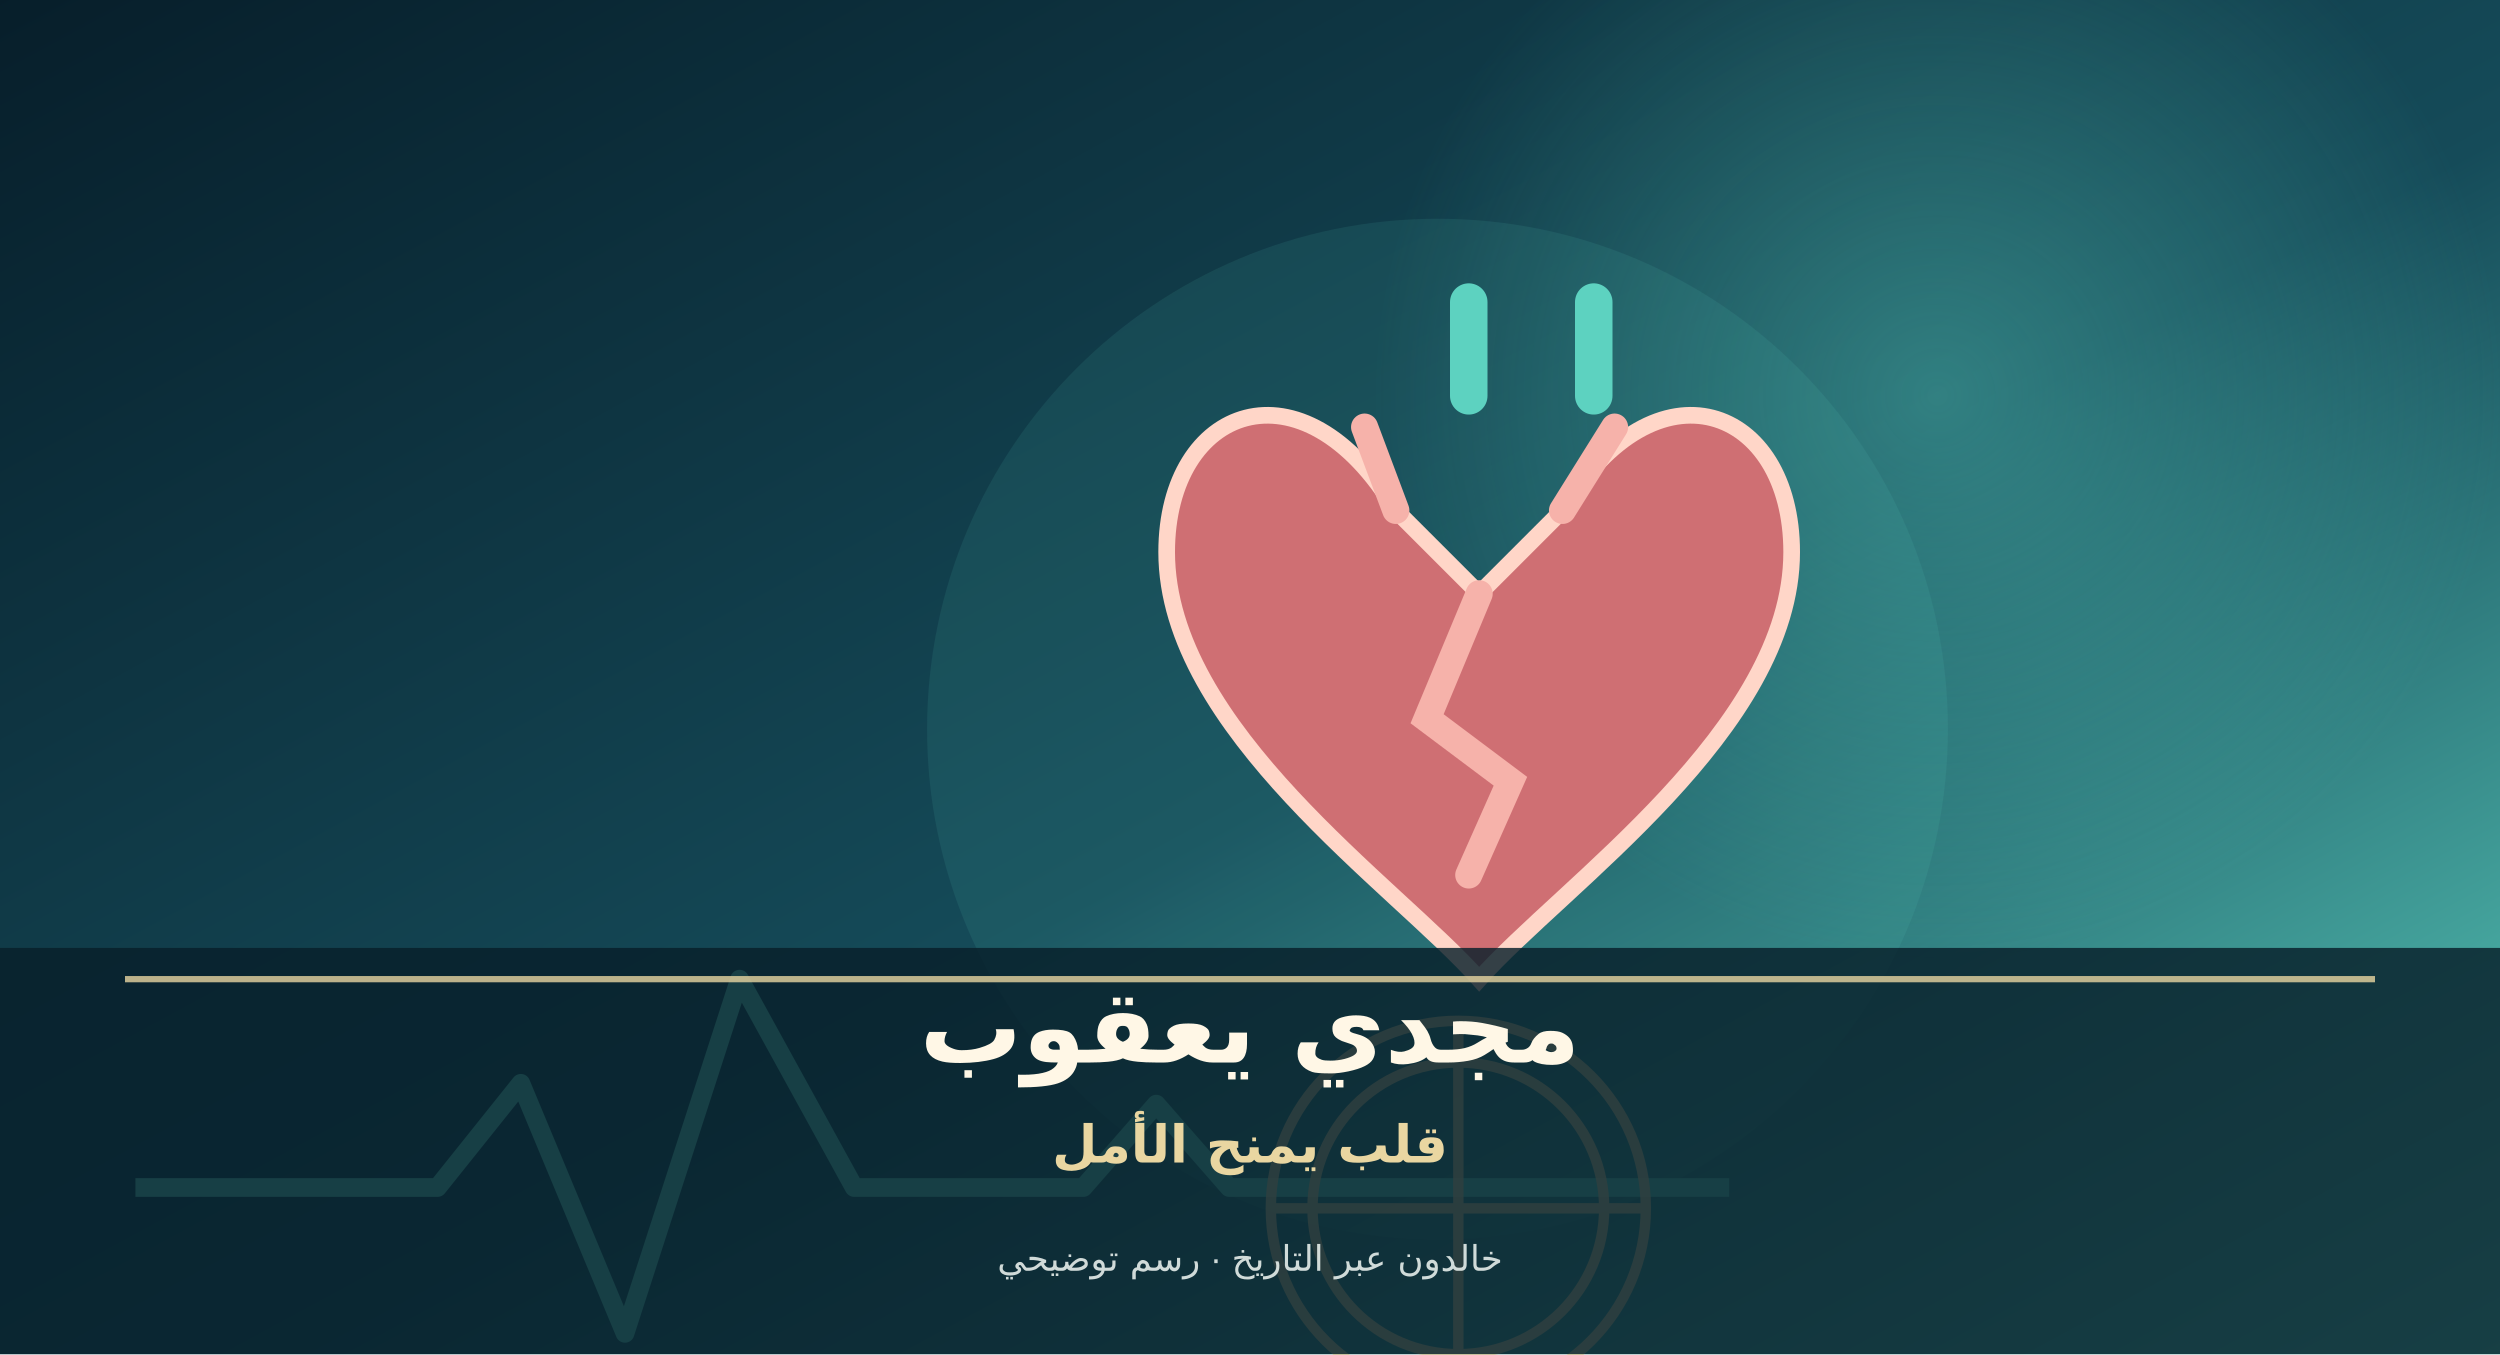
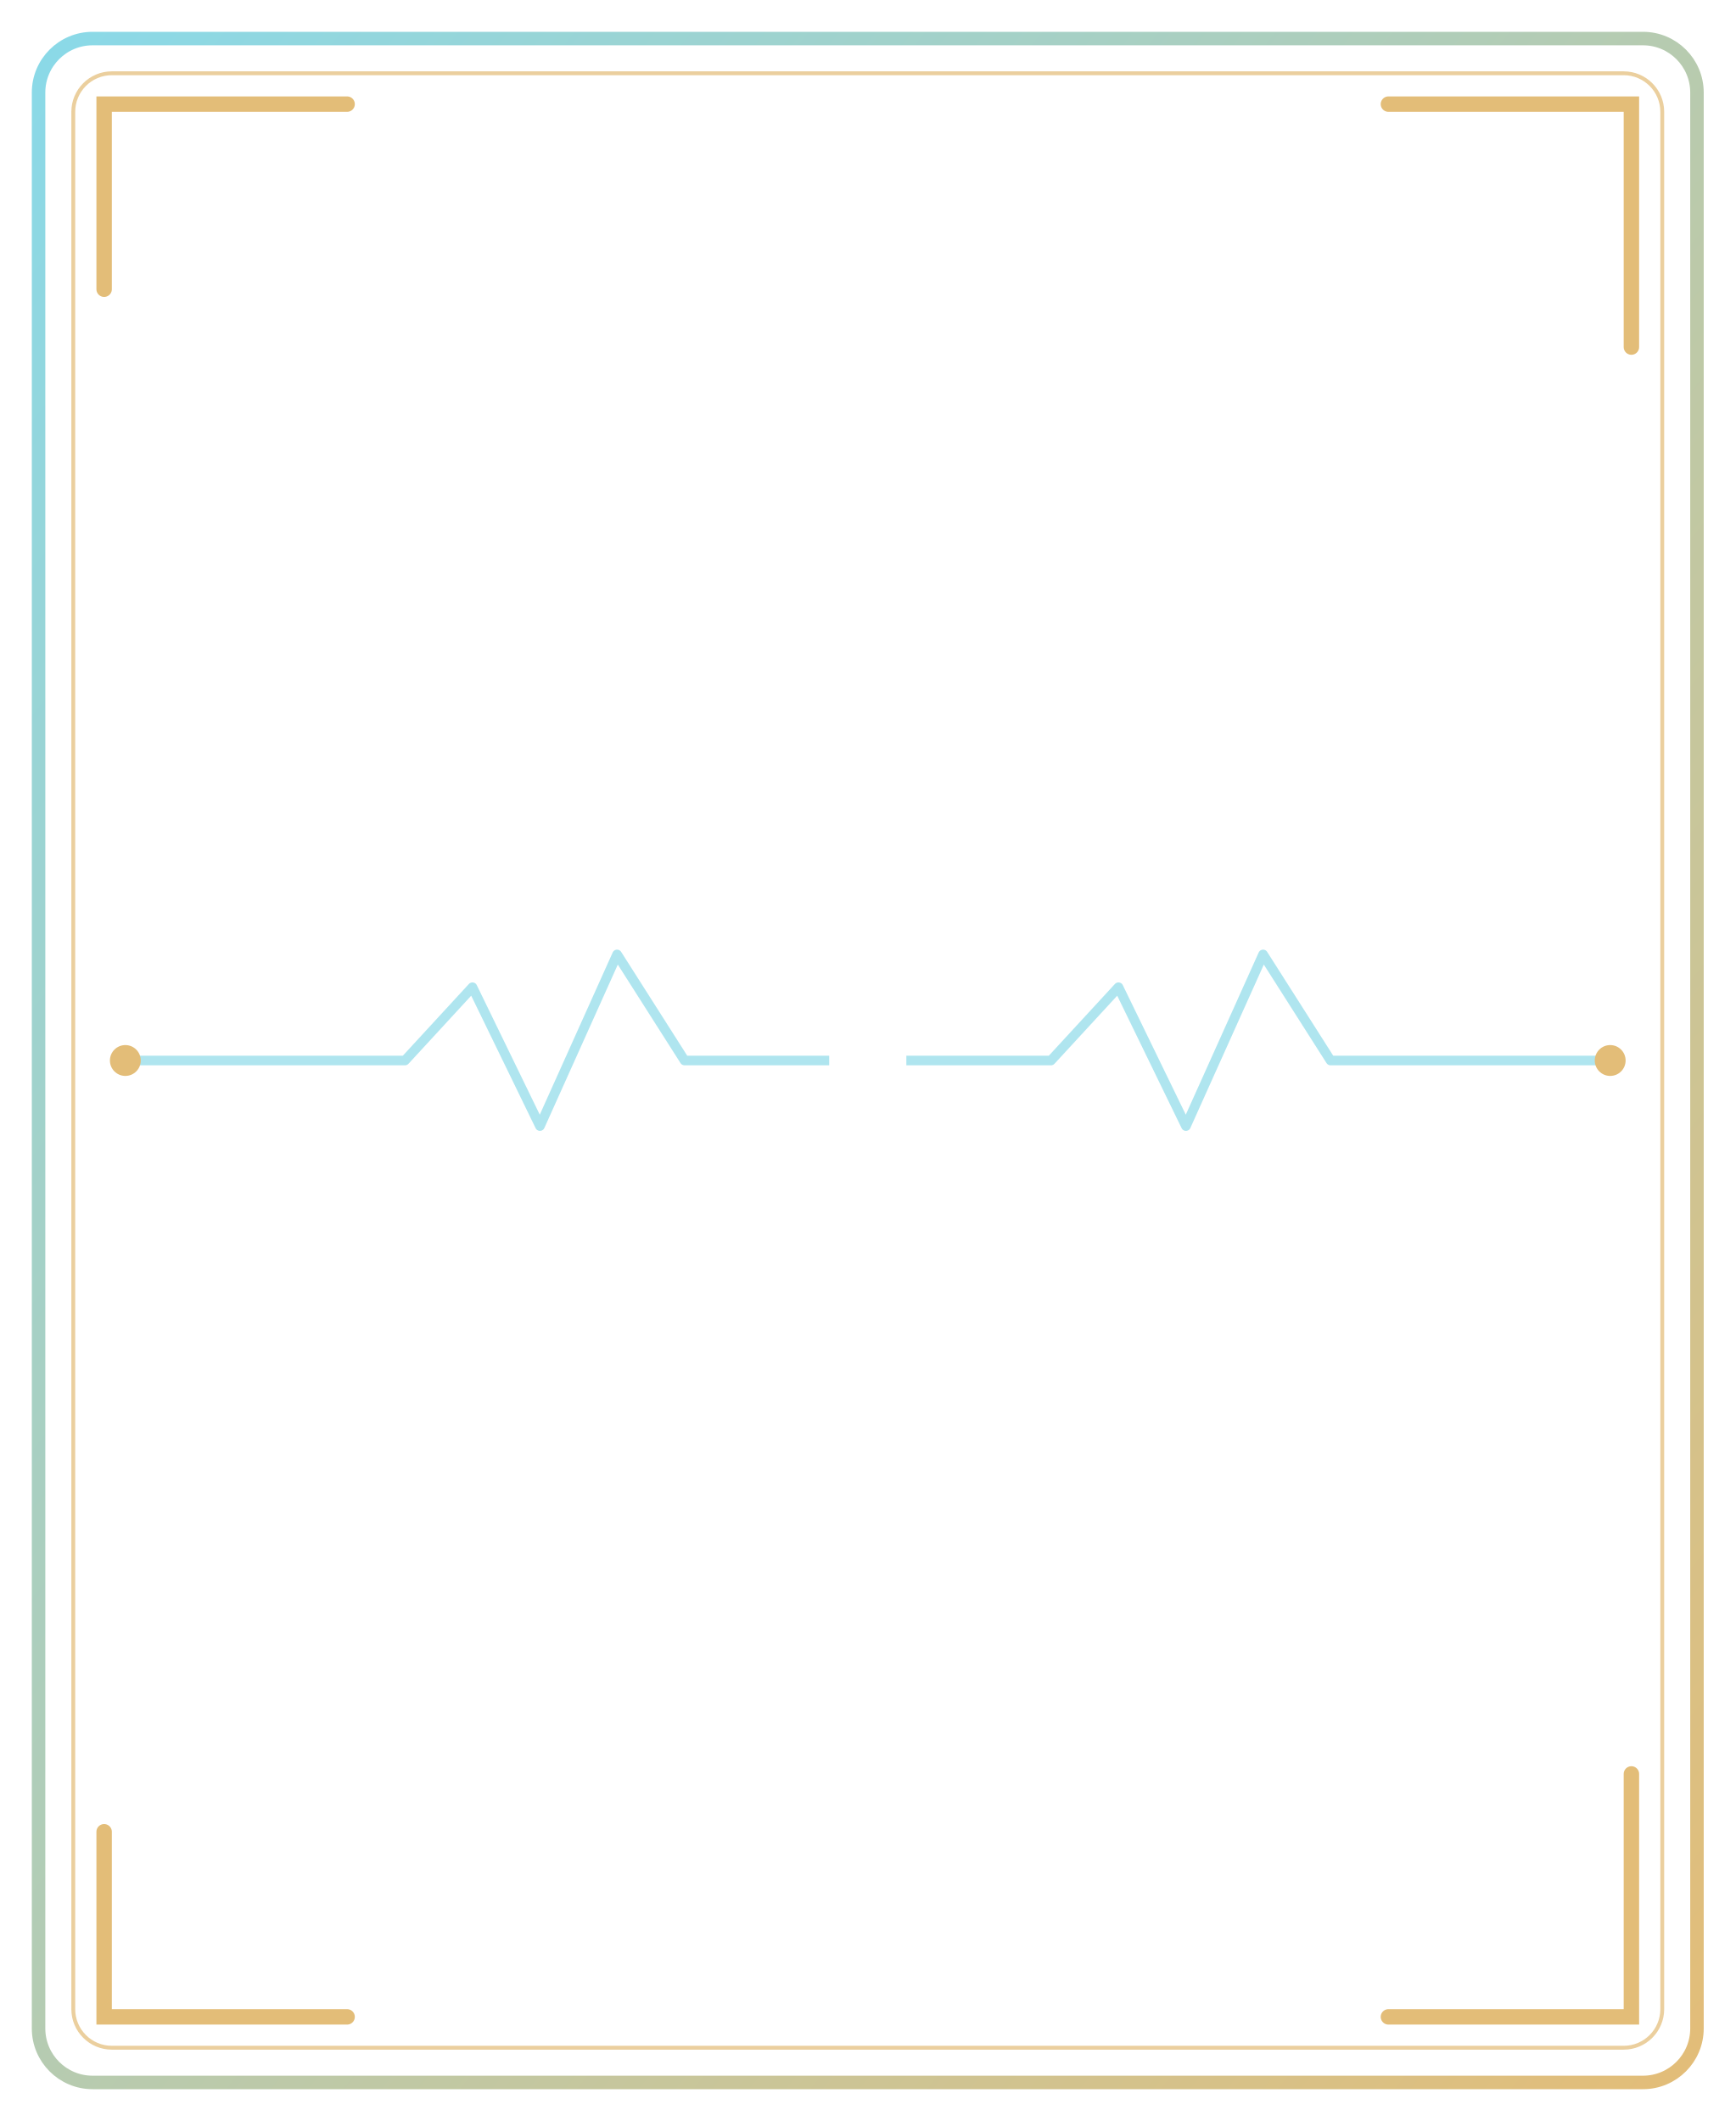
- <svg xmlns="http://www.w3.org/2000/svg" width="1200" height="650" viewBox="0 0 1200 650" role="img" aria-labelledby="title desc">
+ <svg xmlns="http://www.w3.org/2000/svg" width="900" height="1100" viewBox="0 0 900 1100" role="presentation" aria-hidden="true">
  <defs>
-     <linearGradient id="bg" x1="0" y1="0" x2="1" y2="1">
-       <stop stop-color="#071e2a" />
-       <stop offset=".55" stop-color="#154b59" />
-       <stop offset="1" stop-color="#5dd2c0" />
+     <linearGradient id="edge" x1="0" y1="0" x2="1" y2="1">
+       <stop stop-color="#8ad9e8" />
+       <stop offset="1" stop-color="#e3bd78" />
    </linearGradient>
-     <radialGradient id="glow">
-       <stop stop-color="#5dd2c0" stop-opacity=".4" />
-       <stop offset="1" stop-color="#5dd2c0" stop-opacity="0" />
-     </radialGradient>
  </defs>
-   <rect width="1200" height="650" fill="url(#bg)" />
-   <circle cx="930" cy="190" r="270" fill="url(#glow)" />
-   <circle cx="690" cy="350" r="245" fill="#5dd2c0" opacity=".1" />
-   <g transform="translate(560 170)">
-     <path d="M110 75C65 0 0 25 0 95C0 180 110 255 150 300C190 255 300 180 300 95C300 25 235 0 190 75L150 115Z" fill="#cf6f73" stroke="#ffd6c8" stroke-width="8" />
-     <path d="M150 115L125 175L165 205L145 250M110 75L95 35M190 75L215 35" stroke="#f6b2aa" stroke-width="13" fill="none" stroke-linecap="round" />
-     <path d="M145 20V-25M205 20V-25" stroke="#5dd2c0" stroke-width="18" stroke-linecap="round" />
-   </g>
-   <path d="M65 570H210L250 520L300 640L355 470L410 570H520L555 530L590 570H830" fill="none" stroke="#5dd2c0" stroke-width="9" stroke-linejoin="round" />
-   <g fill="none" stroke="#e9d6a1" stroke-width="5" opacity=".8">
-     <circle cx="700" cy="580" r="70" />
-     <circle cx="700" cy="580" r="90" />
-     <path d="M700 490V670M610 580H790" />
-   </g>
-   <rect x="0" y="455" width="1200" height="195" fill="#071e2a" opacity=".82" />
-   <path d="M60 470H1140" stroke="#e9d6a1" stroke-width="3" opacity=".8" />
-   <text x="50%" y="510" text-anchor="middle" fill="#fff7e6" font-family="Cairo,Arial,sans-serif" font-size="49" font-weight="800">مجدي يعقوب</text>
-   <text x="50%" y="558" text-anchor="middle" fill="#e9d6a1" font-family="Cairo,Arial,sans-serif" font-size="25" font-weight="700">قلب يمنح الأمل</text>
-   <text x="50%" y="610" text-anchor="middle" fill="#eaf1ee" opacity=".88" font-family="Cairo,Arial,sans-serif" font-size="17">خالدون عبر التاريخ · رسم توضيحي</text>
+   <rect x="20" y="20" width="860" height="1060" rx="28" fill="none" stroke="url(#edge)" stroke-width="7" />
+   <rect x="38" y="38" width="824" height="1024" rx="20" fill="none" stroke="#e3bd78" stroke-width="2" opacity=".72" />
+   <path d="M54 150V54H180M720 54H846V180M54 950V1046H180M720 1046H846V920" fill="none" stroke="#e3bd78" stroke-width="8" stroke-linecap="round" />
+   <path d="M65 550H210L245 512L280 584L320 495L355 550H430M470 550H545L580 512L615 584L655 495L690 550H835" fill="none" stroke="#8ad9e8" stroke-width="5" stroke-linejoin="round" opacity=".68" />
+   <circle cx="65" cy="550" r="8" fill="#e3bd78" />
+   <circle cx="835" cy="550" r="8" fill="#e3bd78" />
</svg>
